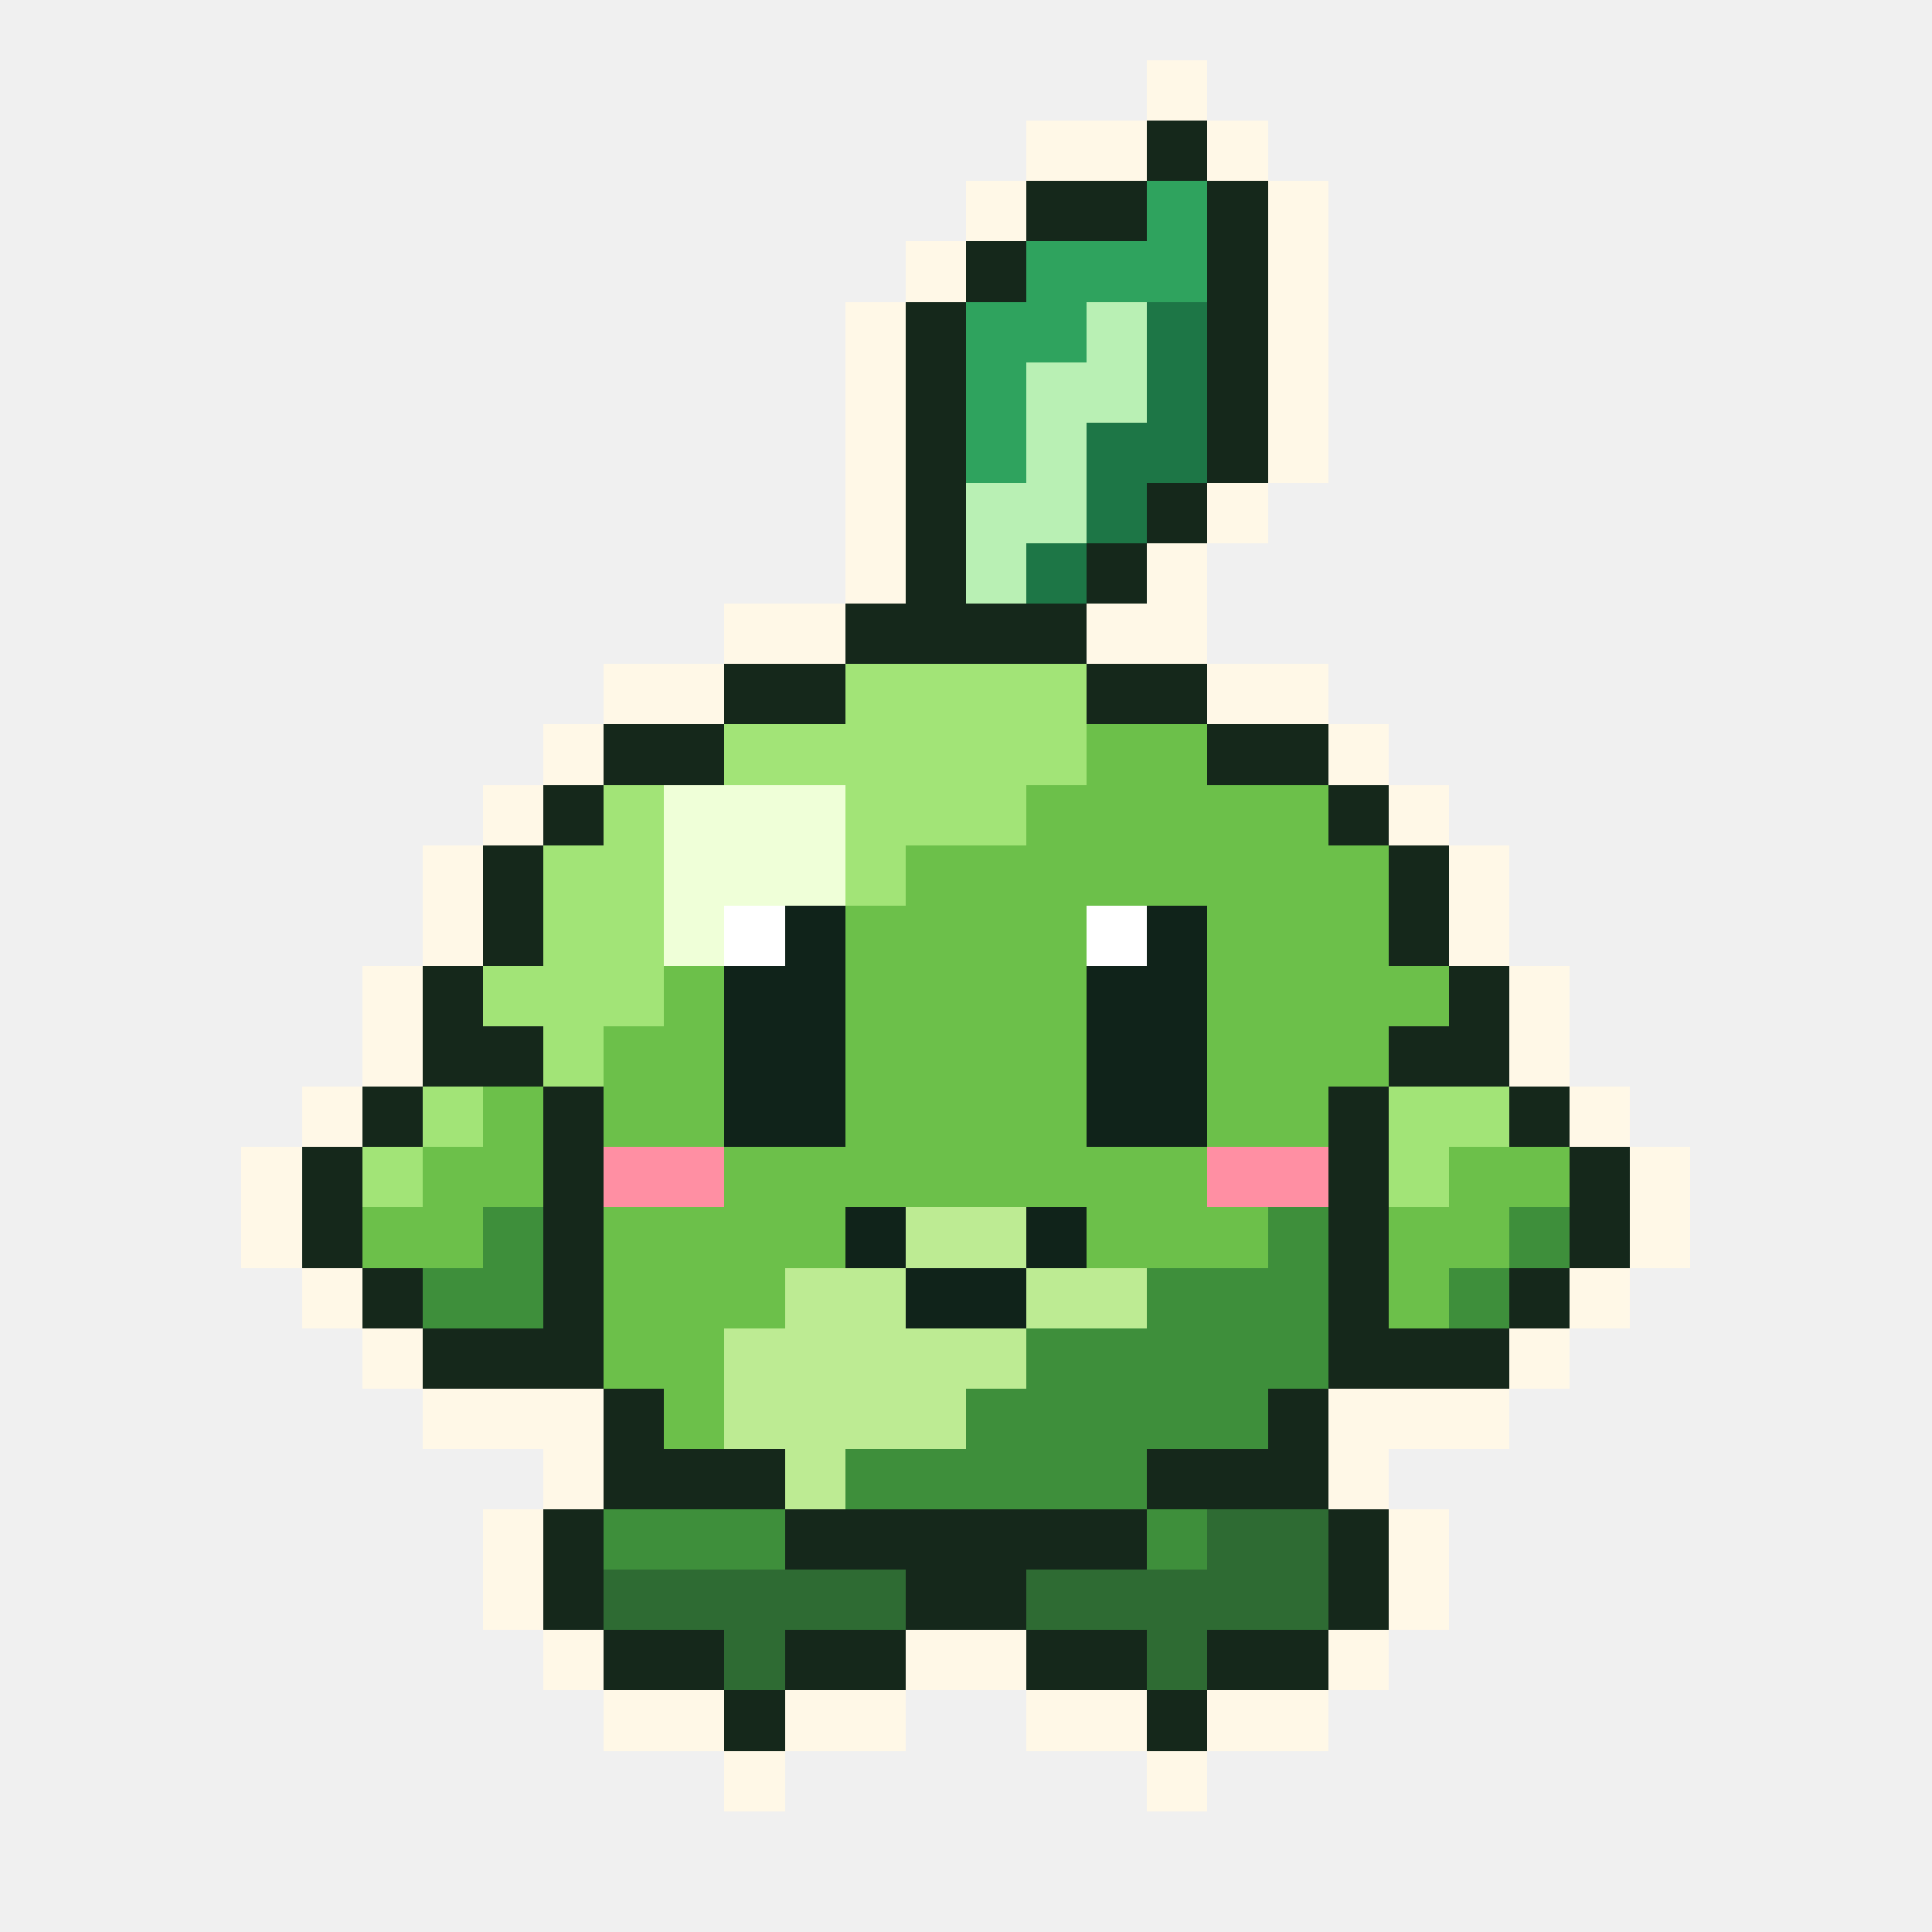
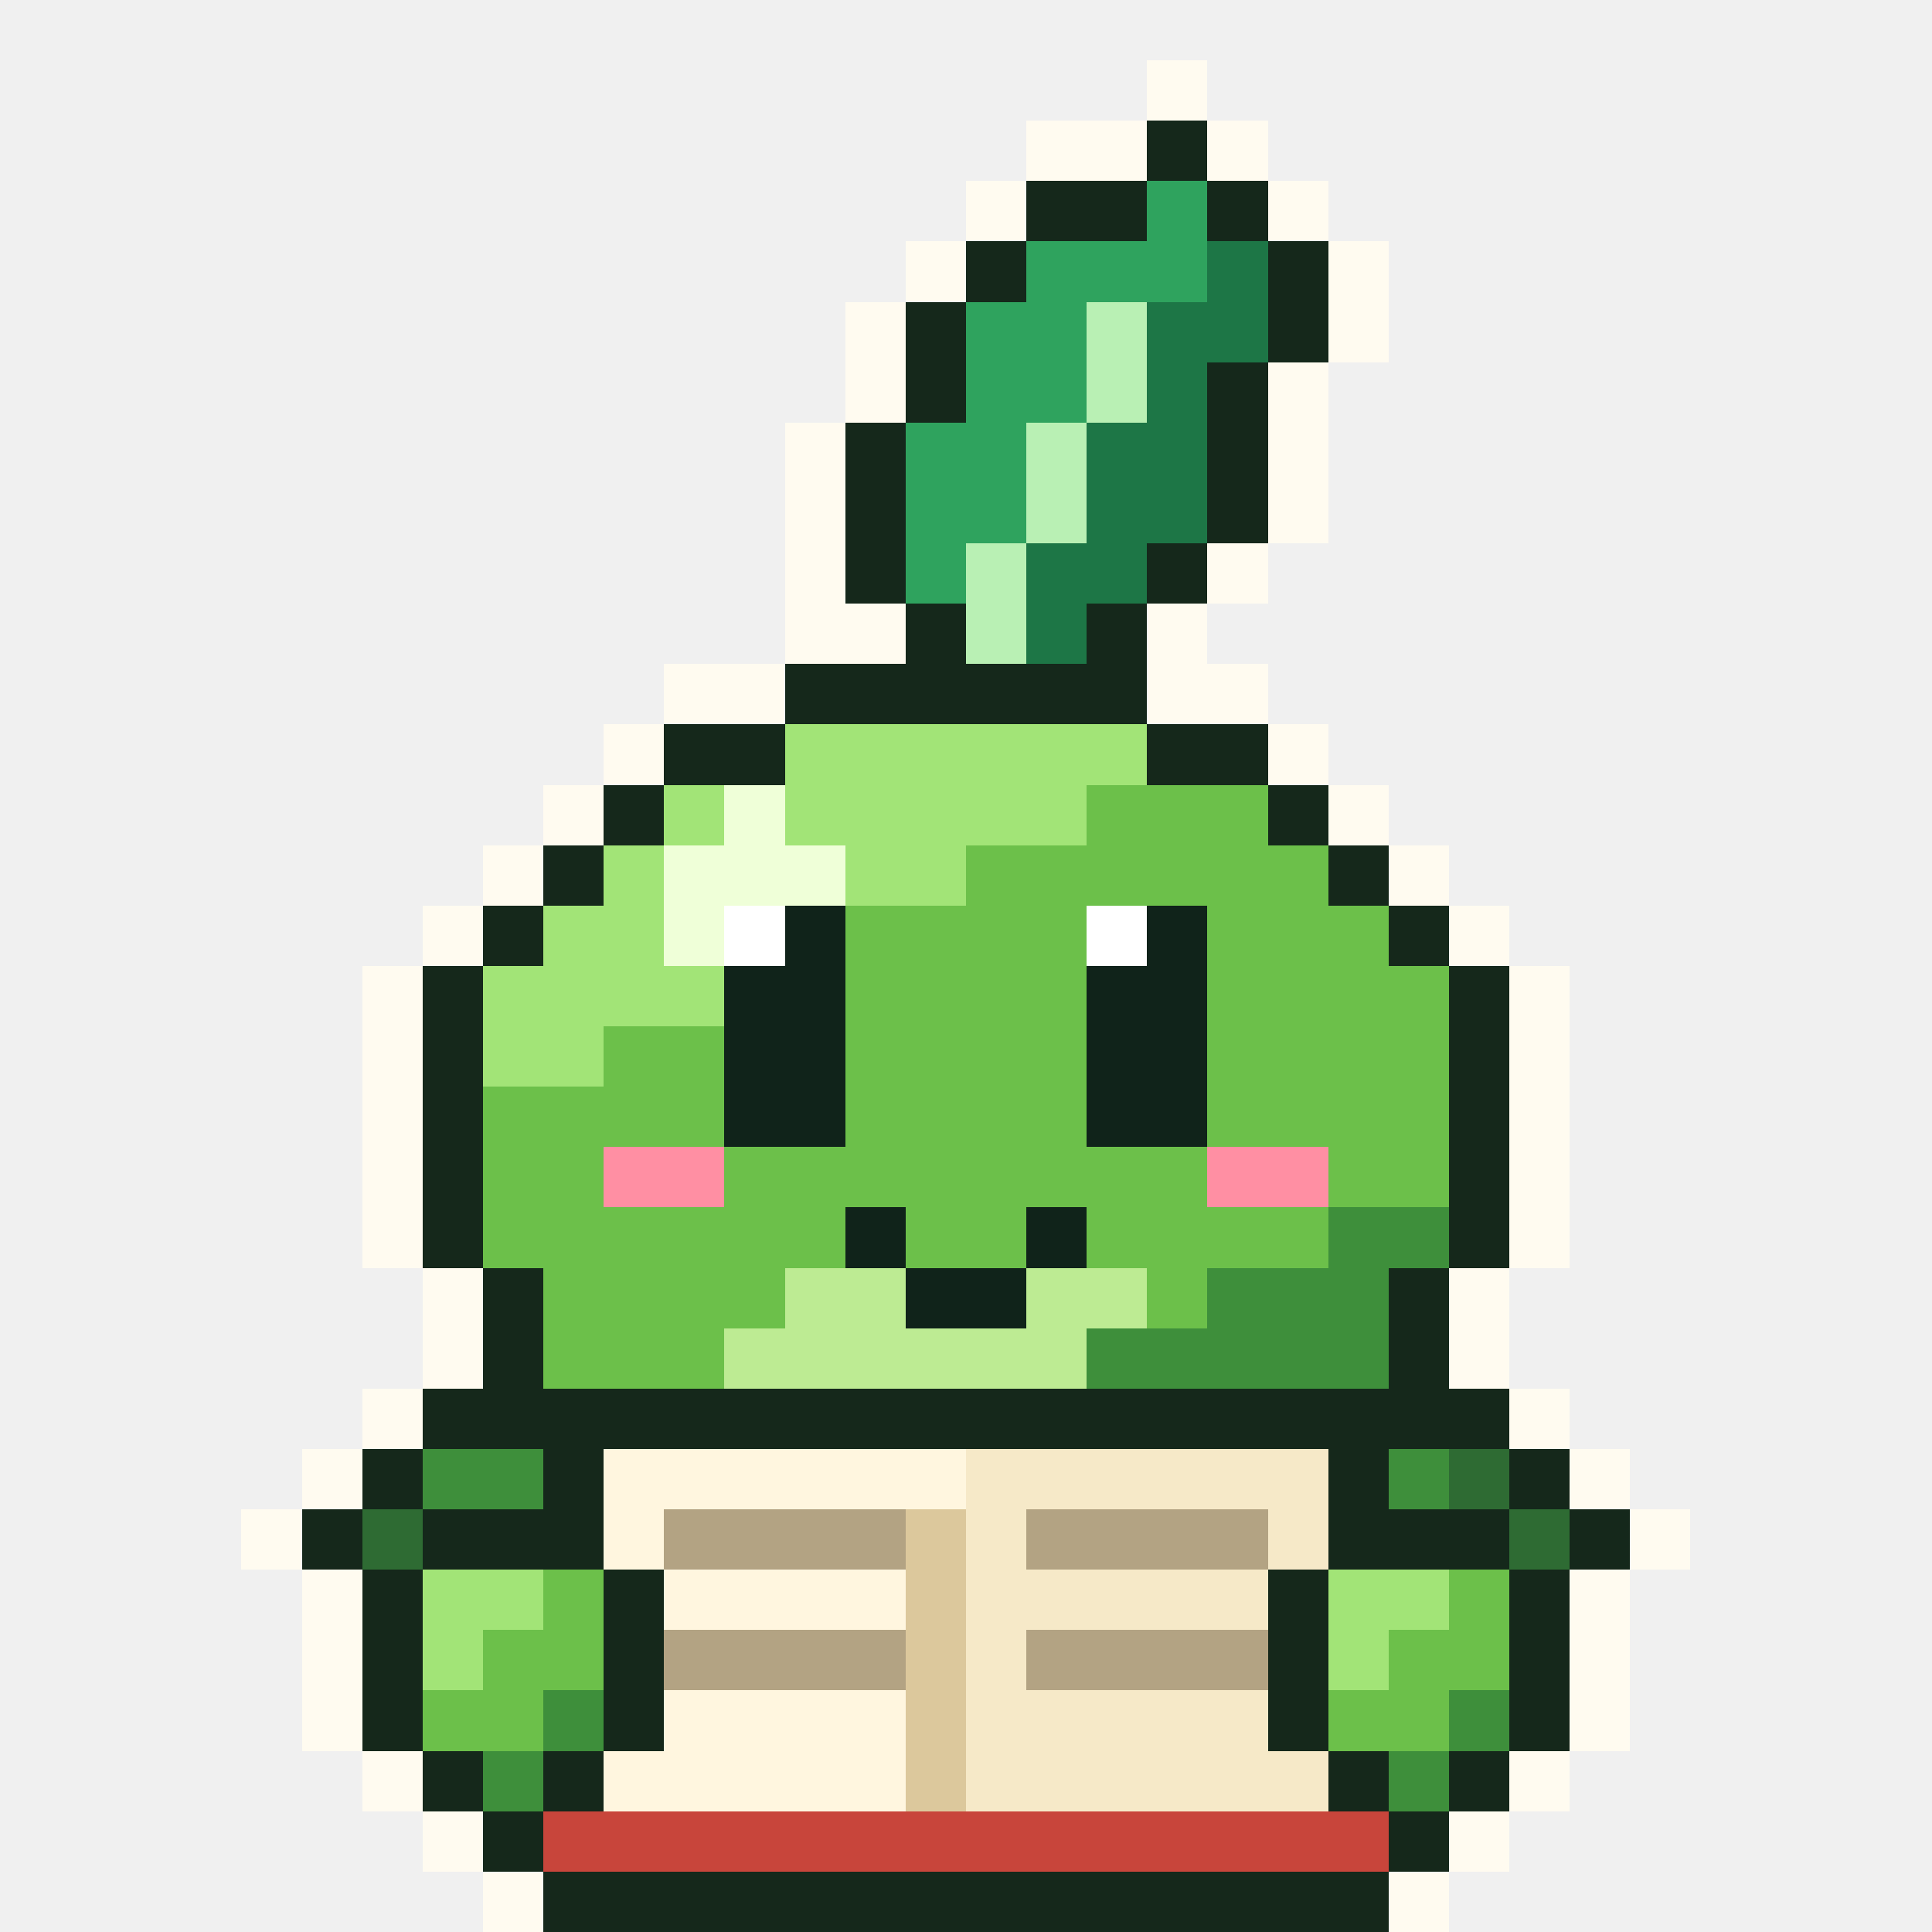
- <svg xmlns="http://www.w3.org/2000/svg" viewBox="0 0 32 32" width="256" height="256" shape-rendering="crispEdges">
-   <rect x="19" y="1" width="1" height="1" fill="#FFF8E7" />
-   <rect x="17" y="2" width="2" height="1" fill="#FFF8E7" />
+ <svg xmlns="http://www.w3.org/2000/svg" viewBox="0 0 32 32" width="1024" height="1024" shape-rendering="crispEdges">
+   <rect x="19" y="1" width="1" height="1" fill="#FFFBF0" />
+   <rect x="17" y="2" width="2" height="1" fill="#FFFBF0" />
  <rect x="19" y="2" width="1" height="1" fill="#15281B" />
-   <rect x="20" y="2" width="1" height="1" fill="#FFF8E7" />
-   <rect x="16" y="3" width="1" height="1" fill="#FFF8E7" />
+   <rect x="20" y="2" width="1" height="1" fill="#FFFBF0" />
+   <rect x="16" y="3" width="1" height="1" fill="#FFFBF0" />
  <rect x="17" y="3" width="2" height="1" fill="#15281B" />
  <rect x="19" y="3" width="1" height="1" fill="#2FA35E" />
  <rect x="20" y="3" width="1" height="1" fill="#15281B" />
-   <rect x="21" y="3" width="1" height="1" fill="#FFF8E7" />
-   <rect x="15" y="4" width="1" height="1" fill="#FFF8E7" />
+   <rect x="21" y="3" width="1" height="1" fill="#FFFBF0" />
+   <rect x="15" y="4" width="1" height="1" fill="#FFFBF0" />
  <rect x="16" y="4" width="1" height="1" fill="#15281B" />
  <rect x="17" y="4" width="3" height="1" fill="#2FA35E" />
-   <rect x="20" y="4" width="1" height="1" fill="#15281B" />
-   <rect x="21" y="4" width="1" height="1" fill="#FFF8E7" />
-   <rect x="14" y="5" width="1" height="1" fill="#FFF8E7" />
+   <rect x="20" y="4" width="1" height="1" fill="#1D7646" />
+   <rect x="21" y="4" width="1" height="1" fill="#15281B" />
+   <rect x="22" y="4" width="1" height="1" fill="#FFFBF0" />
+   <rect x="14" y="5" width="1" height="1" fill="#FFFBF0" />
  <rect x="15" y="5" width="1" height="1" fill="#15281B" />
  <rect x="16" y="5" width="2" height="1" fill="#2FA35E" />
  <rect x="18" y="5" width="1" height="1" fill="#B9F0B4" />
-   <rect x="19" y="5" width="1" height="1" fill="#1D7646" />
-   <rect x="20" y="5" width="1" height="1" fill="#15281B" />
-   <rect x="21" y="5" width="1" height="1" fill="#FFF8E7" />
-   <rect x="14" y="6" width="1" height="1" fill="#FFF8E7" />
+   <rect x="19" y="5" width="2" height="1" fill="#1D7646" />
+   <rect x="21" y="5" width="1" height="1" fill="#15281B" />
+   <rect x="22" y="5" width="1" height="1" fill="#FFFBF0" />
+   <rect x="14" y="6" width="1" height="1" fill="#FFFBF0" />
  <rect x="15" y="6" width="1" height="1" fill="#15281B" />
-   <rect x="16" y="6" width="1" height="1" fill="#2FA35E" />
-   <rect x="17" y="6" width="2" height="1" fill="#B9F0B4" />
+   <rect x="16" y="6" width="2" height="1" fill="#2FA35E" />
+   <rect x="18" y="6" width="1" height="1" fill="#B9F0B4" />
  <rect x="19" y="6" width="1" height="1" fill="#1D7646" />
  <rect x="20" y="6" width="1" height="1" fill="#15281B" />
-   <rect x="21" y="6" width="1" height="1" fill="#FFF8E7" />
-   <rect x="14" y="7" width="1" height="1" fill="#FFF8E7" />
-   <rect x="15" y="7" width="1" height="1" fill="#15281B" />
-   <rect x="16" y="7" width="1" height="1" fill="#2FA35E" />
+   <rect x="21" y="6" width="1" height="1" fill="#FFFBF0" />
+   <rect x="13" y="7" width="1" height="1" fill="#FFFBF0" />
+   <rect x="14" y="7" width="1" height="1" fill="#15281B" />
+   <rect x="15" y="7" width="2" height="1" fill="#2FA35E" />
  <rect x="17" y="7" width="1" height="1" fill="#B9F0B4" />
  <rect x="18" y="7" width="2" height="1" fill="#1D7646" />
  <rect x="20" y="7" width="1" height="1" fill="#15281B" />
-   <rect x="21" y="7" width="1" height="1" fill="#FFF8E7" />
-   <rect x="14" y="8" width="1" height="1" fill="#FFF8E7" />
-   <rect x="15" y="8" width="1" height="1" fill="#15281B" />
-   <rect x="16" y="8" width="2" height="1" fill="#B9F0B4" />
-   <rect x="18" y="8" width="1" height="1" fill="#1D7646" />
-   <rect x="19" y="8" width="1" height="1" fill="#15281B" />
-   <rect x="20" y="8" width="1" height="1" fill="#FFF8E7" />
-   <rect x="14" y="9" width="1" height="1" fill="#FFF8E7" />
-   <rect x="15" y="9" width="1" height="1" fill="#15281B" />
+   <rect x="21" y="7" width="1" height="1" fill="#FFFBF0" />
+   <rect x="13" y="8" width="1" height="1" fill="#FFFBF0" />
+   <rect x="14" y="8" width="1" height="1" fill="#15281B" />
+   <rect x="15" y="8" width="2" height="1" fill="#2FA35E" />
+   <rect x="17" y="8" width="1" height="1" fill="#B9F0B4" />
+   <rect x="18" y="8" width="2" height="1" fill="#1D7646" />
+   <rect x="20" y="8" width="1" height="1" fill="#15281B" />
+   <rect x="21" y="8" width="1" height="1" fill="#FFFBF0" />
+   <rect x="13" y="9" width="1" height="1" fill="#FFFBF0" />
+   <rect x="14" y="9" width="1" height="1" fill="#15281B" />
+   <rect x="15" y="9" width="1" height="1" fill="#2FA35E" />
  <rect x="16" y="9" width="1" height="1" fill="#B9F0B4" />
-   <rect x="17" y="9" width="1" height="1" fill="#1D7646" />
-   <rect x="18" y="9" width="1" height="1" fill="#15281B" />
-   <rect x="19" y="9" width="1" height="1" fill="#FFF8E7" />
-   <rect x="12" y="10" width="2" height="1" fill="#FFF8E7" />
-   <rect x="14" y="10" width="4" height="1" fill="#15281B" />
-   <rect x="18" y="10" width="2" height="1" fill="#FFF8E7" />
-   <rect x="10" y="11" width="2" height="1" fill="#FFF8E7" />
-   <rect x="12" y="11" width="2" height="1" fill="#15281B" />
-   <rect x="14" y="11" width="4" height="1" fill="#A2E477" />
-   <rect x="18" y="11" width="2" height="1" fill="#15281B" />
-   <rect x="20" y="11" width="2" height="1" fill="#FFF8E7" />
-   <rect x="9" y="12" width="1" height="1" fill="#FFF8E7" />
-   <rect x="10" y="12" width="2" height="1" fill="#15281B" />
-   <rect x="12" y="12" width="6" height="1" fill="#A2E477" />
-   <rect x="18" y="12" width="2" height="1" fill="#6CC04A" />
-   <rect x="20" y="12" width="2" height="1" fill="#15281B" />
-   <rect x="22" y="12" width="1" height="1" fill="#FFF8E7" />
-   <rect x="8" y="13" width="1" height="1" fill="#FFF8E7" />
-   <rect x="9" y="13" width="1" height="1" fill="#15281B" />
-   <rect x="10" y="13" width="1" height="1" fill="#A2E477" />
-   <rect x="11" y="13" width="3" height="1" fill="#EFFFD8" />
-   <rect x="14" y="13" width="3" height="1" fill="#A2E477" />
-   <rect x="17" y="13" width="5" height="1" fill="#6CC04A" />
-   <rect x="22" y="13" width="1" height="1" fill="#15281B" />
-   <rect x="23" y="13" width="1" height="1" fill="#FFF8E7" />
-   <rect x="7" y="14" width="1" height="1" fill="#FFF8E7" />
-   <rect x="8" y="14" width="1" height="1" fill="#15281B" />
-   <rect x="9" y="14" width="2" height="1" fill="#A2E477" />
+   <rect x="17" y="9" width="2" height="1" fill="#1D7646" />
+   <rect x="19" y="9" width="1" height="1" fill="#15281B" />
+   <rect x="20" y="9" width="1" height="1" fill="#FFFBF0" />
+   <rect x="13" y="10" width="2" height="1" fill="#FFFBF0" />
+   <rect x="15" y="10" width="1" height="1" fill="#15281B" />
+   <rect x="16" y="10" width="1" height="1" fill="#B9F0B4" />
+   <rect x="17" y="10" width="1" height="1" fill="#1D7646" />
+   <rect x="18" y="10" width="1" height="1" fill="#15281B" />
+   <rect x="19" y="10" width="1" height="1" fill="#FFFBF0" />
+   <rect x="11" y="11" width="2" height="1" fill="#FFFBF0" />
+   <rect x="13" y="11" width="6" height="1" fill="#15281B" />
+   <rect x="19" y="11" width="2" height="1" fill="#FFFBF0" />
+   <rect x="10" y="12" width="1" height="1" fill="#FFFBF0" />
+   <rect x="11" y="12" width="2" height="1" fill="#15281B" />
+   <rect x="13" y="12" width="6" height="1" fill="#A2E477" />
+   <rect x="19" y="12" width="2" height="1" fill="#15281B" />
+   <rect x="21" y="12" width="1" height="1" fill="#FFFBF0" />
+   <rect x="9" y="13" width="1" height="1" fill="#FFFBF0" />
+   <rect x="10" y="13" width="1" height="1" fill="#15281B" />
+   <rect x="11" y="13" width="1" height="1" fill="#A2E477" />
+   <rect x="12" y="13" width="1" height="1" fill="#EFFFD8" />
+   <rect x="13" y="13" width="5" height="1" fill="#A2E477" />
+   <rect x="18" y="13" width="3" height="1" fill="#6CC04A" />
+   <rect x="21" y="13" width="1" height="1" fill="#15281B" />
+   <rect x="22" y="13" width="1" height="1" fill="#FFFBF0" />
+   <rect x="8" y="14" width="1" height="1" fill="#FFFBF0" />
+   <rect x="9" y="14" width="1" height="1" fill="#15281B" />
+   <rect x="10" y="14" width="1" height="1" fill="#A2E477" />
  <rect x="11" y="14" width="3" height="1" fill="#EFFFD8" />
-   <rect x="14" y="14" width="1" height="1" fill="#A2E477" />
-   <rect x="15" y="14" width="8" height="1" fill="#6CC04A" />
-   <rect x="23" y="14" width="1" height="1" fill="#15281B" />
-   <rect x="24" y="14" width="1" height="1" fill="#FFF8E7" />
-   <rect x="7" y="15" width="1" height="1" fill="#FFF8E7" />
+   <rect x="14" y="14" width="2" height="1" fill="#A2E477" />
+   <rect x="16" y="14" width="6" height="1" fill="#6CC04A" />
+   <rect x="22" y="14" width="1" height="1" fill="#15281B" />
+   <rect x="23" y="14" width="1" height="1" fill="#FFFBF0" />
+   <rect x="7" y="15" width="1" height="1" fill="#FFFBF0" />
  <rect x="8" y="15" width="1" height="1" fill="#15281B" />
  <rect x="9" y="15" width="2" height="1" fill="#A2E477" />
  <rect x="11" y="15" width="1" height="1" fill="#EFFFD8" />
  <rect x="12" y="15" width="1" height="1" fill="#FFFFFF" />
  <rect x="13" y="15" width="1" height="1" fill="#10231A" />
  <rect x="14" y="15" width="4" height="1" fill="#6CC04A" />
  <rect x="18" y="15" width="1" height="1" fill="#FFFFFF" />
  <rect x="19" y="15" width="1" height="1" fill="#10231A" />
  <rect x="20" y="15" width="3" height="1" fill="#6CC04A" />
  <rect x="23" y="15" width="1" height="1" fill="#15281B" />
-   <rect x="24" y="15" width="1" height="1" fill="#FFF8E7" />
-   <rect x="6" y="16" width="1" height="1" fill="#FFF8E7" />
+   <rect x="24" y="15" width="1" height="1" fill="#FFFBF0" />
+   <rect x="6" y="16" width="1" height="1" fill="#FFFBF0" />
  <rect x="7" y="16" width="1" height="1" fill="#15281B" />
-   <rect x="8" y="16" width="3" height="1" fill="#A2E477" />
-   <rect x="11" y="16" width="1" height="1" fill="#6CC04A" />
+   <rect x="8" y="16" width="4" height="1" fill="#A2E477" />
  <rect x="12" y="16" width="2" height="1" fill="#10231A" />
  <rect x="14" y="16" width="4" height="1" fill="#6CC04A" />
  <rect x="18" y="16" width="2" height="1" fill="#10231A" />
  <rect x="20" y="16" width="4" height="1" fill="#6CC04A" />
  <rect x="24" y="16" width="1" height="1" fill="#15281B" />
-   <rect x="25" y="16" width="1" height="1" fill="#FFF8E7" />
-   <rect x="6" y="17" width="1" height="1" fill="#FFF8E7" />
-   <rect x="7" y="17" width="2" height="1" fill="#15281B" />
-   <rect x="9" y="17" width="1" height="1" fill="#A2E477" />
+   <rect x="25" y="16" width="1" height="1" fill="#FFFBF0" />
+   <rect x="6" y="17" width="1" height="1" fill="#FFFBF0" />
+   <rect x="7" y="17" width="1" height="1" fill="#15281B" />
+   <rect x="8" y="17" width="2" height="1" fill="#A2E477" />
  <rect x="10" y="17" width="2" height="1" fill="#6CC04A" />
  <rect x="12" y="17" width="2" height="1" fill="#10231A" />
  <rect x="14" y="17" width="4" height="1" fill="#6CC04A" />
  <rect x="18" y="17" width="2" height="1" fill="#10231A" />
-   <rect x="20" y="17" width="3" height="1" fill="#6CC04A" />
-   <rect x="23" y="17" width="2" height="1" fill="#15281B" />
-   <rect x="25" y="17" width="1" height="1" fill="#FFF8E7" />
-   <rect x="5" y="18" width="1" height="1" fill="#FFF8E7" />
-   <rect x="6" y="18" width="1" height="1" fill="#15281B" />
-   <rect x="7" y="18" width="1" height="1" fill="#A2E477" />
-   <rect x="8" y="18" width="1" height="1" fill="#6CC04A" />
-   <rect x="9" y="18" width="1" height="1" fill="#15281B" />
-   <rect x="10" y="18" width="2" height="1" fill="#6CC04A" />
+   <rect x="20" y="17" width="4" height="1" fill="#6CC04A" />
+   <rect x="24" y="17" width="1" height="1" fill="#15281B" />
+   <rect x="25" y="17" width="1" height="1" fill="#FFFBF0" />
+   <rect x="6" y="18" width="1" height="1" fill="#FFFBF0" />
+   <rect x="7" y="18" width="1" height="1" fill="#15281B" />
+   <rect x="8" y="18" width="4" height="1" fill="#6CC04A" />
  <rect x="12" y="18" width="2" height="1" fill="#10231A" />
  <rect x="14" y="18" width="4" height="1" fill="#6CC04A" />
  <rect x="18" y="18" width="2" height="1" fill="#10231A" />
-   <rect x="20" y="18" width="2" height="1" fill="#6CC04A" />
-   <rect x="22" y="18" width="1" height="1" fill="#15281B" />
-   <rect x="23" y="18" width="2" height="1" fill="#A2E477" />
-   <rect x="25" y="18" width="1" height="1" fill="#15281B" />
-   <rect x="26" y="18" width="1" height="1" fill="#FFF8E7" />
-   <rect x="4" y="19" width="1" height="1" fill="#FFF8E7" />
-   <rect x="5" y="19" width="1" height="1" fill="#15281B" />
-   <rect x="6" y="19" width="1" height="1" fill="#A2E477" />
-   <rect x="7" y="19" width="2" height="1" fill="#6CC04A" />
-   <rect x="9" y="19" width="1" height="1" fill="#15281B" />
+   <rect x="20" y="18" width="4" height="1" fill="#6CC04A" />
+   <rect x="24" y="18" width="1" height="1" fill="#15281B" />
+   <rect x="25" y="18" width="1" height="1" fill="#FFFBF0" />
+   <rect x="6" y="19" width="1" height="1" fill="#FFFBF0" />
+   <rect x="7" y="19" width="1" height="1" fill="#15281B" />
+   <rect x="8" y="19" width="2" height="1" fill="#6CC04A" />
  <rect x="10" y="19" width="2" height="1" fill="#FF8FA3" />
  <rect x="12" y="19" width="8" height="1" fill="#6CC04A" />
  <rect x="20" y="19" width="2" height="1" fill="#FF8FA3" />
-   <rect x="22" y="19" width="1" height="1" fill="#15281B" />
-   <rect x="23" y="19" width="1" height="1" fill="#A2E477" />
-   <rect x="24" y="19" width="2" height="1" fill="#6CC04A" />
-   <rect x="26" y="19" width="1" height="1" fill="#15281B" />
-   <rect x="27" y="19" width="1" height="1" fill="#FFF8E7" />
-   <rect x="4" y="20" width="1" height="1" fill="#FFF8E7" />
-   <rect x="5" y="20" width="1" height="1" fill="#15281B" />
-   <rect x="6" y="20" width="2" height="1" fill="#6CC04A" />
-   <rect x="8" y="20" width="1" height="1" fill="#3E8F3B" />
-   <rect x="9" y="20" width="1" height="1" fill="#15281B" />
-   <rect x="10" y="20" width="4" height="1" fill="#6CC04A" />
+   <rect x="22" y="19" width="2" height="1" fill="#6CC04A" />
+   <rect x="24" y="19" width="1" height="1" fill="#15281B" />
+   <rect x="25" y="19" width="1" height="1" fill="#FFFBF0" />
+   <rect x="6" y="20" width="1" height="1" fill="#FFFBF0" />
+   <rect x="7" y="20" width="1" height="1" fill="#15281B" />
+   <rect x="8" y="20" width="6" height="1" fill="#6CC04A" />
  <rect x="14" y="20" width="1" height="1" fill="#10231A" />
-   <rect x="15" y="20" width="2" height="1" fill="#BDEB93" />
+   <rect x="15" y="20" width="2" height="1" fill="#6CC04A" />
  <rect x="17" y="20" width="1" height="1" fill="#10231A" />
-   <rect x="18" y="20" width="3" height="1" fill="#6CC04A" />
-   <rect x="21" y="20" width="1" height="1" fill="#3E8F3B" />
-   <rect x="22" y="20" width="1" height="1" fill="#15281B" />
-   <rect x="23" y="20" width="2" height="1" fill="#6CC04A" />
-   <rect x="25" y="20" width="1" height="1" fill="#3E8F3B" />
-   <rect x="26" y="20" width="1" height="1" fill="#15281B" />
-   <rect x="27" y="20" width="1" height="1" fill="#FFF8E7" />
-   <rect x="5" y="21" width="1" height="1" fill="#FFF8E7" />
-   <rect x="6" y="21" width="1" height="1" fill="#15281B" />
-   <rect x="7" y="21" width="2" height="1" fill="#3E8F3B" />
-   <rect x="9" y="21" width="1" height="1" fill="#15281B" />
-   <rect x="10" y="21" width="3" height="1" fill="#6CC04A" />
+   <rect x="18" y="20" width="4" height="1" fill="#6CC04A" />
+   <rect x="22" y="20" width="2" height="1" fill="#3E8F3B" />
+   <rect x="24" y="20" width="1" height="1" fill="#15281B" />
+   <rect x="25" y="20" width="1" height="1" fill="#FFFBF0" />
+   <rect x="7" y="21" width="1" height="1" fill="#FFFBF0" />
+   <rect x="8" y="21" width="1" height="1" fill="#15281B" />
+   <rect x="9" y="21" width="4" height="1" fill="#6CC04A" />
  <rect x="13" y="21" width="2" height="1" fill="#BDEB93" />
  <rect x="15" y="21" width="2" height="1" fill="#10231A" />
  <rect x="17" y="21" width="2" height="1" fill="#BDEB93" />
-   <rect x="19" y="21" width="3" height="1" fill="#3E8F3B" />
-   <rect x="22" y="21" width="1" height="1" fill="#15281B" />
-   <rect x="23" y="21" width="1" height="1" fill="#6CC04A" />
-   <rect x="24" y="21" width="1" height="1" fill="#3E8F3B" />
-   <rect x="25" y="21" width="1" height="1" fill="#15281B" />
-   <rect x="26" y="21" width="1" height="1" fill="#FFF8E7" />
-   <rect x="6" y="22" width="1" height="1" fill="#FFF8E7" />
-   <rect x="7" y="22" width="3" height="1" fill="#15281B" />
-   <rect x="10" y="22" width="2" height="1" fill="#6CC04A" />
-   <rect x="12" y="22" width="5" height="1" fill="#BDEB93" />
-   <rect x="17" y="22" width="5" height="1" fill="#3E8F3B" />
-   <rect x="22" y="22" width="3" height="1" fill="#15281B" />
-   <rect x="25" y="22" width="1" height="1" fill="#FFF8E7" />
-   <rect x="7" y="23" width="3" height="1" fill="#FFF8E7" />
-   <rect x="10" y="23" width="1" height="1" fill="#15281B" />
-   <rect x="11" y="23" width="1" height="1" fill="#6CC04A" />
-   <rect x="12" y="23" width="4" height="1" fill="#BDEB93" />
-   <rect x="16" y="23" width="5" height="1" fill="#3E8F3B" />
-   <rect x="21" y="23" width="1" height="1" fill="#15281B" />
-   <rect x="22" y="23" width="3" height="1" fill="#FFF8E7" />
-   <rect x="9" y="24" width="1" height="1" fill="#FFF8E7" />
-   <rect x="10" y="24" width="3" height="1" fill="#15281B" />
-   <rect x="13" y="24" width="1" height="1" fill="#BDEB93" />
-   <rect x="14" y="24" width="5" height="1" fill="#3E8F3B" />
-   <rect x="19" y="24" width="3" height="1" fill="#15281B" />
-   <rect x="22" y="24" width="1" height="1" fill="#FFF8E7" />
-   <rect x="8" y="25" width="1" height="1" fill="#FFF8E7" />
-   <rect x="9" y="25" width="1" height="1" fill="#15281B" />
-   <rect x="10" y="25" width="3" height="1" fill="#3E8F3B" />
-   <rect x="13" y="25" width="6" height="1" fill="#15281B" />
-   <rect x="19" y="25" width="1" height="1" fill="#3E8F3B" />
-   <rect x="20" y="25" width="2" height="1" fill="#2E6B33" />
-   <rect x="22" y="25" width="1" height="1" fill="#15281B" />
-   <rect x="23" y="25" width="1" height="1" fill="#FFF8E7" />
-   <rect x="8" y="26" width="1" height="1" fill="#FFF8E7" />
-   <rect x="9" y="26" width="1" height="1" fill="#15281B" />
-   <rect x="10" y="26" width="5" height="1" fill="#2E6B33" />
-   <rect x="15" y="26" width="2" height="1" fill="#15281B" />
-   <rect x="17" y="26" width="5" height="1" fill="#2E6B33" />
-   <rect x="22" y="26" width="1" height="1" fill="#15281B" />
-   <rect x="23" y="26" width="1" height="1" fill="#FFF8E7" />
-   <rect x="9" y="27" width="1" height="1" fill="#FFF8E7" />
-   <rect x="10" y="27" width="2" height="1" fill="#15281B" />
-   <rect x="12" y="27" width="1" height="1" fill="#2E6B33" />
-   <rect x="13" y="27" width="2" height="1" fill="#15281B" />
-   <rect x="15" y="27" width="2" height="1" fill="#FFF8E7" />
-   <rect x="17" y="27" width="2" height="1" fill="#15281B" />
-   <rect x="19" y="27" width="1" height="1" fill="#2E6B33" />
-   <rect x="20" y="27" width="2" height="1" fill="#15281B" />
-   <rect x="22" y="27" width="1" height="1" fill="#FFF8E7" />
-   <rect x="10" y="28" width="2" height="1" fill="#FFF8E7" />
-   <rect x="12" y="28" width="1" height="1" fill="#15281B" />
-   <rect x="13" y="28" width="2" height="1" fill="#FFF8E7" />
-   <rect x="17" y="28" width="2" height="1" fill="#FFF8E7" />
-   <rect x="19" y="28" width="1" height="1" fill="#15281B" />
-   <rect x="20" y="28" width="2" height="1" fill="#FFF8E7" />
-   <rect x="12" y="29" width="1" height="1" fill="#FFF8E7" />
-   <rect x="19" y="29" width="1" height="1" fill="#FFF8E7" />
+   <rect x="19" y="21" width="1" height="1" fill="#6CC04A" />
+   <rect x="20" y="21" width="3" height="1" fill="#3E8F3B" />
+   <rect x="23" y="21" width="1" height="1" fill="#15281B" />
+   <rect x="24" y="21" width="1" height="1" fill="#FFFBF0" />
+   <rect x="7" y="22" width="1" height="1" fill="#FFFBF0" />
+   <rect x="8" y="22" width="1" height="1" fill="#15281B" />
+   <rect x="9" y="22" width="3" height="1" fill="#6CC04A" />
+   <rect x="12" y="22" width="6" height="1" fill="#BDEB93" />
+   <rect x="18" y="22" width="5" height="1" fill="#3E8F3B" />
+   <rect x="23" y="22" width="1" height="1" fill="#15281B" />
+   <rect x="24" y="22" width="1" height="1" fill="#FFFBF0" />
+   <rect x="6" y="23" width="1" height="1" fill="#FFFBF0" />
+   <rect x="7" y="23" width="18" height="1" fill="#15281B" />
+   <rect x="25" y="23" width="1" height="1" fill="#FFFBF0" />
+   <rect x="5" y="24" width="1" height="1" fill="#FFFBF0" />
+   <rect x="6" y="24" width="1" height="1" fill="#15281B" />
+   <rect x="7" y="24" width="2" height="1" fill="#3E8F3B" />
+   <rect x="9" y="24" width="1" height="1" fill="#15281B" />
+   <rect x="10" y="24" width="6" height="1" fill="#FFF6DF" />
+   <rect x="16" y="24" width="6" height="1" fill="#F6E9C8" />
+   <rect x="22" y="24" width="1" height="1" fill="#15281B" />
+   <rect x="23" y="24" width="1" height="1" fill="#3E8F3B" />
+   <rect x="24" y="24" width="1" height="1" fill="#2E6B33" />
+   <rect x="25" y="24" width="1" height="1" fill="#15281B" />
+   <rect x="26" y="24" width="1" height="1" fill="#FFFBF0" />
+   <rect x="4" y="25" width="1" height="1" fill="#FFFBF0" />
+   <rect x="5" y="25" width="1" height="1" fill="#15281B" />
+   <rect x="6" y="25" width="1" height="1" fill="#2E6B33" />
+   <rect x="7" y="25" width="3" height="1" fill="#15281B" />
+   <rect x="10" y="25" width="1" height="1" fill="#FFF6DF" />
+   <rect x="11" y="25" width="4" height="1" fill="#B3A383" />
+   <rect x="15" y="25" width="1" height="1" fill="#DCC89C" />
+   <rect x="16" y="25" width="1" height="1" fill="#F6E9C8" />
+   <rect x="17" y="25" width="4" height="1" fill="#B3A383" />
+   <rect x="21" y="25" width="1" height="1" fill="#F6E9C8" />
+   <rect x="22" y="25" width="3" height="1" fill="#15281B" />
+   <rect x="25" y="25" width="1" height="1" fill="#2E6B33" />
+   <rect x="26" y="25" width="1" height="1" fill="#15281B" />
+   <rect x="27" y="25" width="1" height="1" fill="#FFFBF0" />
+   <rect x="5" y="26" width="1" height="1" fill="#FFFBF0" />
+   <rect x="6" y="26" width="1" height="1" fill="#15281B" />
+   <rect x="7" y="26" width="2" height="1" fill="#A2E477" />
+   <rect x="9" y="26" width="1" height="1" fill="#6CC04A" />
+   <rect x="10" y="26" width="1" height="1" fill="#15281B" />
+   <rect x="11" y="26" width="4" height="1" fill="#FFF6DF" />
+   <rect x="15" y="26" width="1" height="1" fill="#DCC89C" />
+   <rect x="16" y="26" width="5" height="1" fill="#F6E9C8" />
+   <rect x="21" y="26" width="1" height="1" fill="#15281B" />
+   <rect x="22" y="26" width="2" height="1" fill="#A2E477" />
+   <rect x="24" y="26" width="1" height="1" fill="#6CC04A" />
+   <rect x="25" y="26" width="1" height="1" fill="#15281B" />
+   <rect x="26" y="26" width="1" height="1" fill="#FFFBF0" />
+   <rect x="5" y="27" width="1" height="1" fill="#FFFBF0" />
+   <rect x="6" y="27" width="1" height="1" fill="#15281B" />
+   <rect x="7" y="27" width="1" height="1" fill="#A2E477" />
+   <rect x="8" y="27" width="2" height="1" fill="#6CC04A" />
+   <rect x="10" y="27" width="1" height="1" fill="#15281B" />
+   <rect x="11" y="27" width="4" height="1" fill="#B3A383" />
+   <rect x="15" y="27" width="1" height="1" fill="#DCC89C" />
+   <rect x="16" y="27" width="1" height="1" fill="#F6E9C8" />
+   <rect x="17" y="27" width="4" height="1" fill="#B3A383" />
+   <rect x="21" y="27" width="1" height="1" fill="#15281B" />
+   <rect x="22" y="27" width="1" height="1" fill="#A2E477" />
+   <rect x="23" y="27" width="2" height="1" fill="#6CC04A" />
+   <rect x="25" y="27" width="1" height="1" fill="#15281B" />
+   <rect x="26" y="27" width="1" height="1" fill="#FFFBF0" />
+   <rect x="5" y="28" width="1" height="1" fill="#FFFBF0" />
+   <rect x="6" y="28" width="1" height="1" fill="#15281B" />
+   <rect x="7" y="28" width="2" height="1" fill="#6CC04A" />
+   <rect x="9" y="28" width="1" height="1" fill="#3E8F3B" />
+   <rect x="10" y="28" width="1" height="1" fill="#15281B" />
+   <rect x="11" y="28" width="4" height="1" fill="#FFF6DF" />
+   <rect x="15" y="28" width="1" height="1" fill="#DCC89C" />
+   <rect x="16" y="28" width="5" height="1" fill="#F6E9C8" />
+   <rect x="21" y="28" width="1" height="1" fill="#15281B" />
+   <rect x="22" y="28" width="2" height="1" fill="#6CC04A" />
+   <rect x="24" y="28" width="1" height="1" fill="#3E8F3B" />
+   <rect x="25" y="28" width="1" height="1" fill="#15281B" />
+   <rect x="26" y="28" width="1" height="1" fill="#FFFBF0" />
+   <rect x="6" y="29" width="1" height="1" fill="#FFFBF0" />
+   <rect x="7" y="29" width="1" height="1" fill="#15281B" />
+   <rect x="8" y="29" width="1" height="1" fill="#3E8F3B" />
+   <rect x="9" y="29" width="1" height="1" fill="#15281B" />
+   <rect x="10" y="29" width="5" height="1" fill="#FFF6DF" />
+   <rect x="15" y="29" width="1" height="1" fill="#DCC89C" />
+   <rect x="16" y="29" width="6" height="1" fill="#F6E9C8" />
+   <rect x="22" y="29" width="1" height="1" fill="#15281B" />
+   <rect x="23" y="29" width="1" height="1" fill="#3E8F3B" />
+   <rect x="24" y="29" width="1" height="1" fill="#15281B" />
+   <rect x="25" y="29" width="1" height="1" fill="#FFFBF0" />
+   <rect x="7" y="30" width="1" height="1" fill="#FFFBF0" />
+   <rect x="8" y="30" width="1" height="1" fill="#15281B" />
+   <rect x="9" y="30" width="14" height="1" fill="#C8453B" />
+   <rect x="23" y="30" width="1" height="1" fill="#15281B" />
+   <rect x="24" y="30" width="1" height="1" fill="#FFFBF0" />
+   <rect x="8" y="31" width="1" height="1" fill="#FFFBF0" />
+   <rect x="9" y="31" width="14" height="1" fill="#15281B" />
+   <rect x="23" y="31" width="1" height="1" fill="#FFFBF0" />
</svg>
